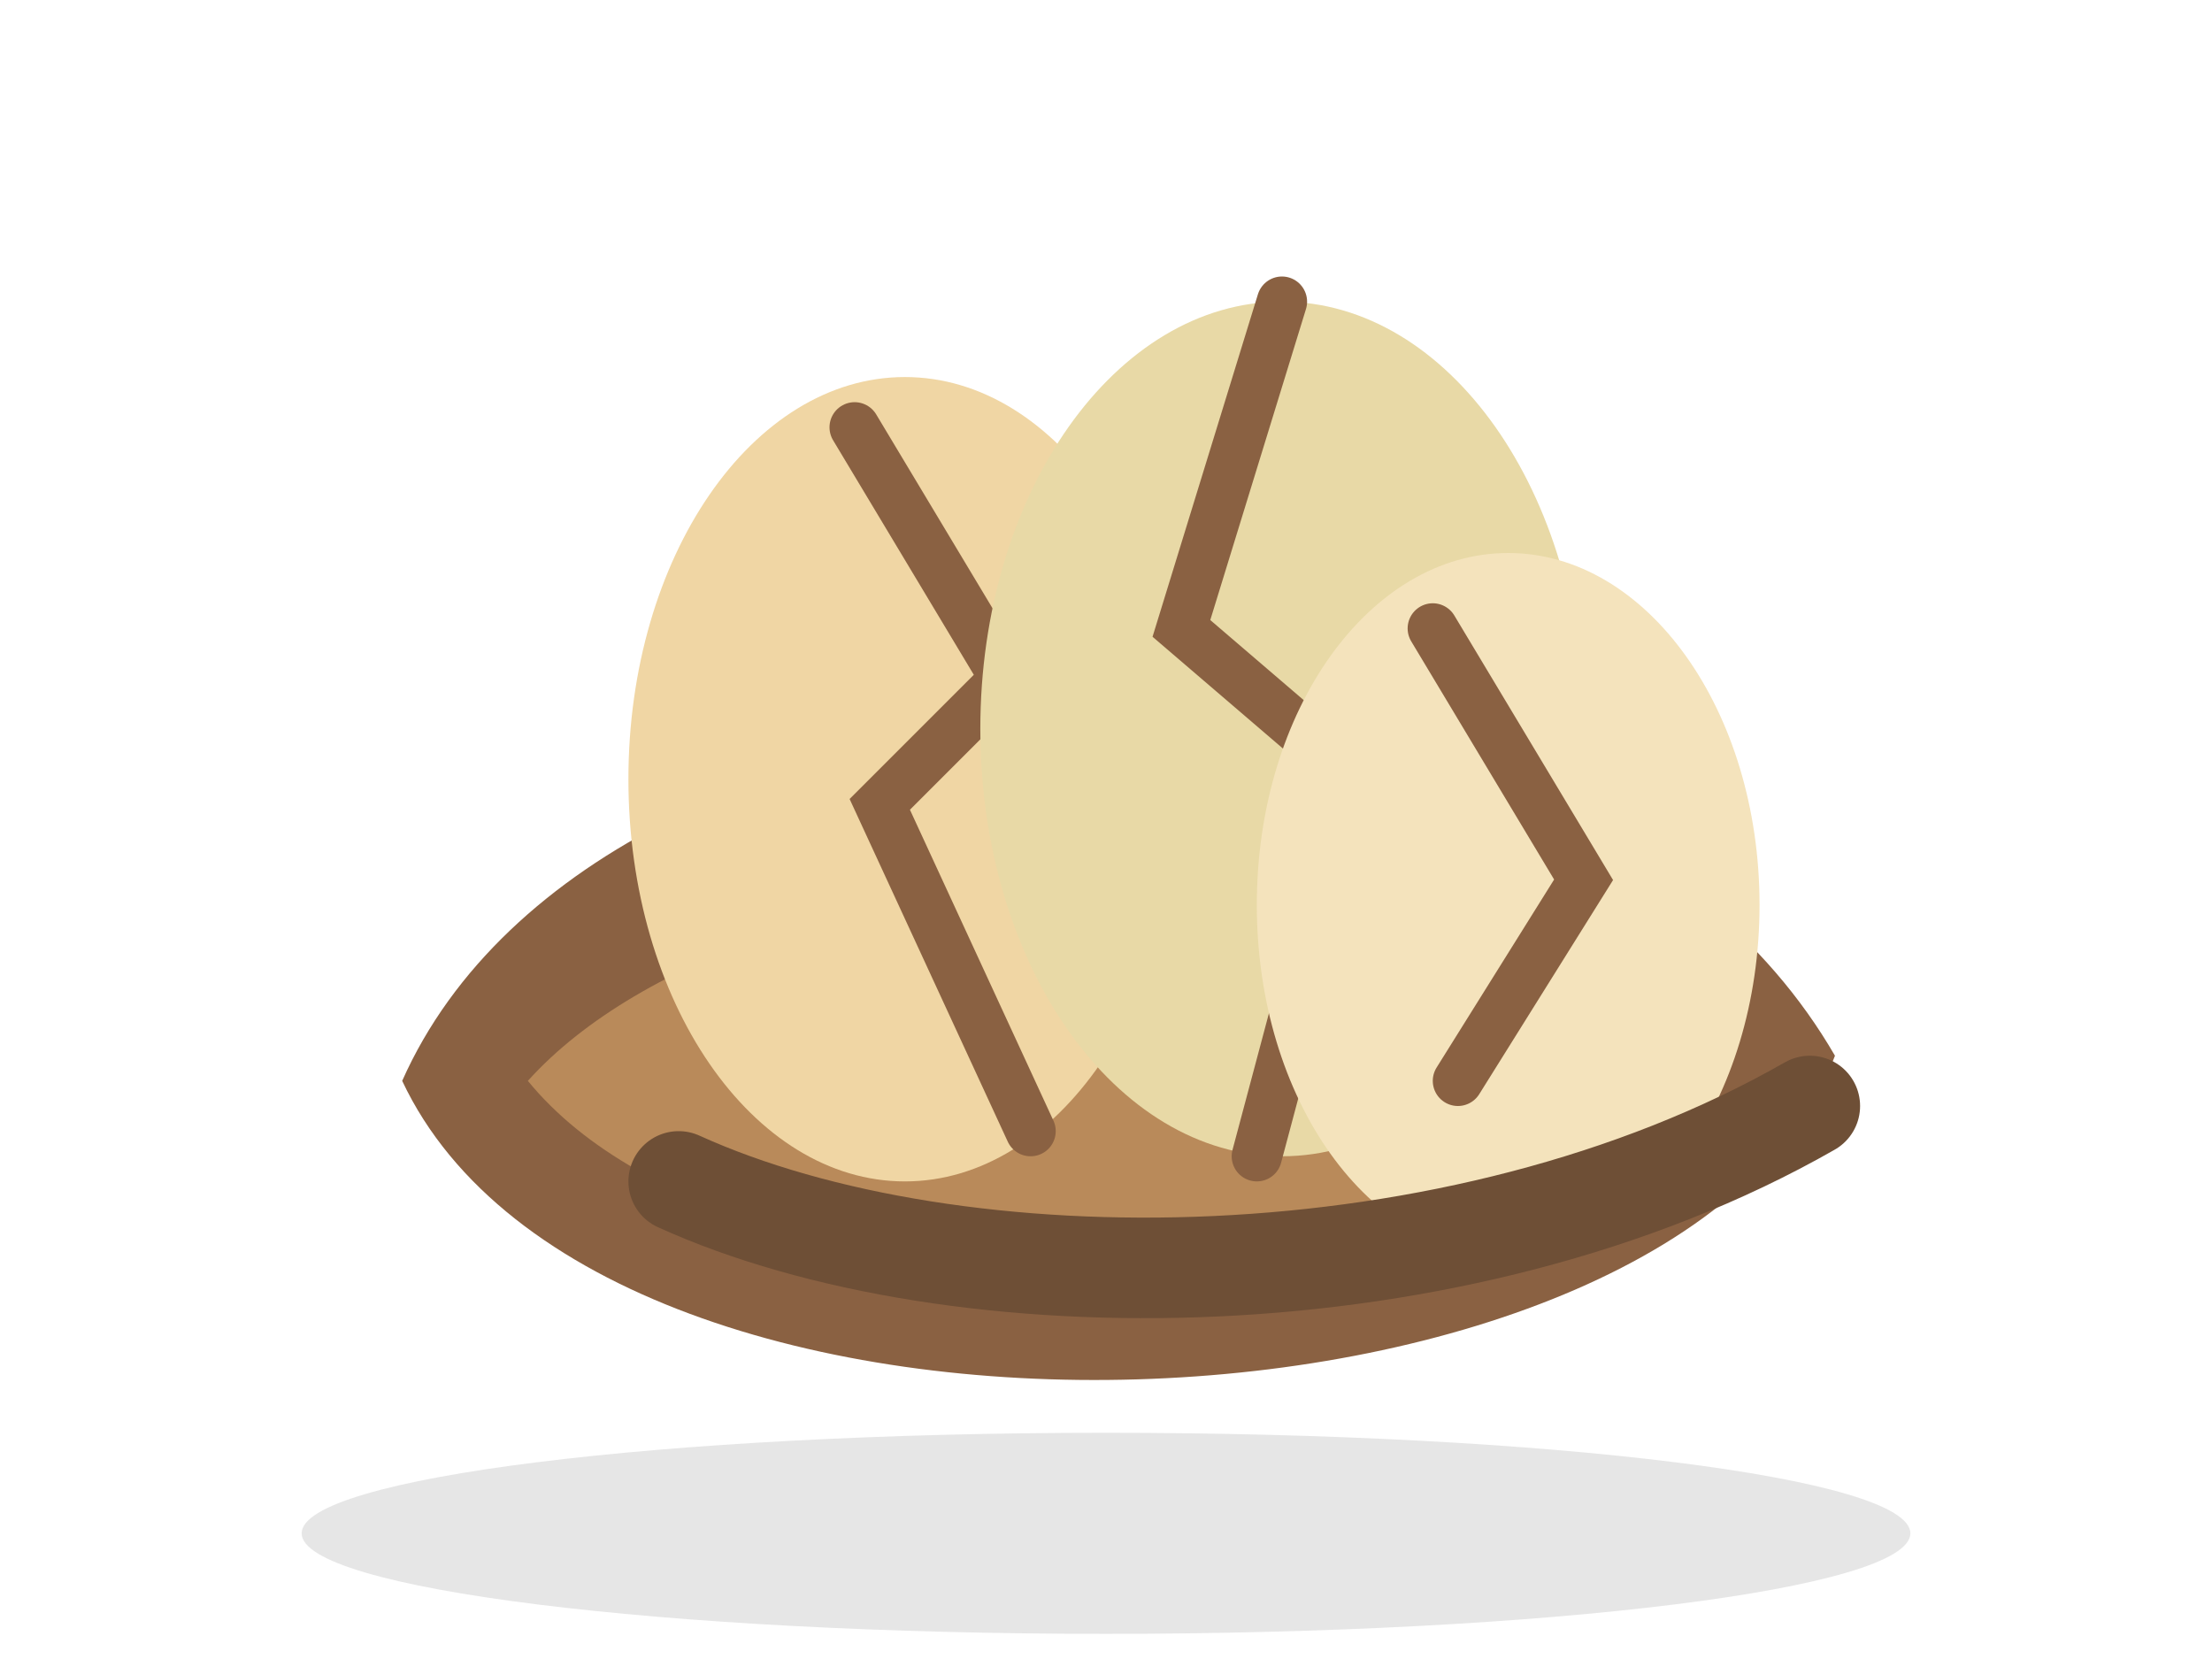
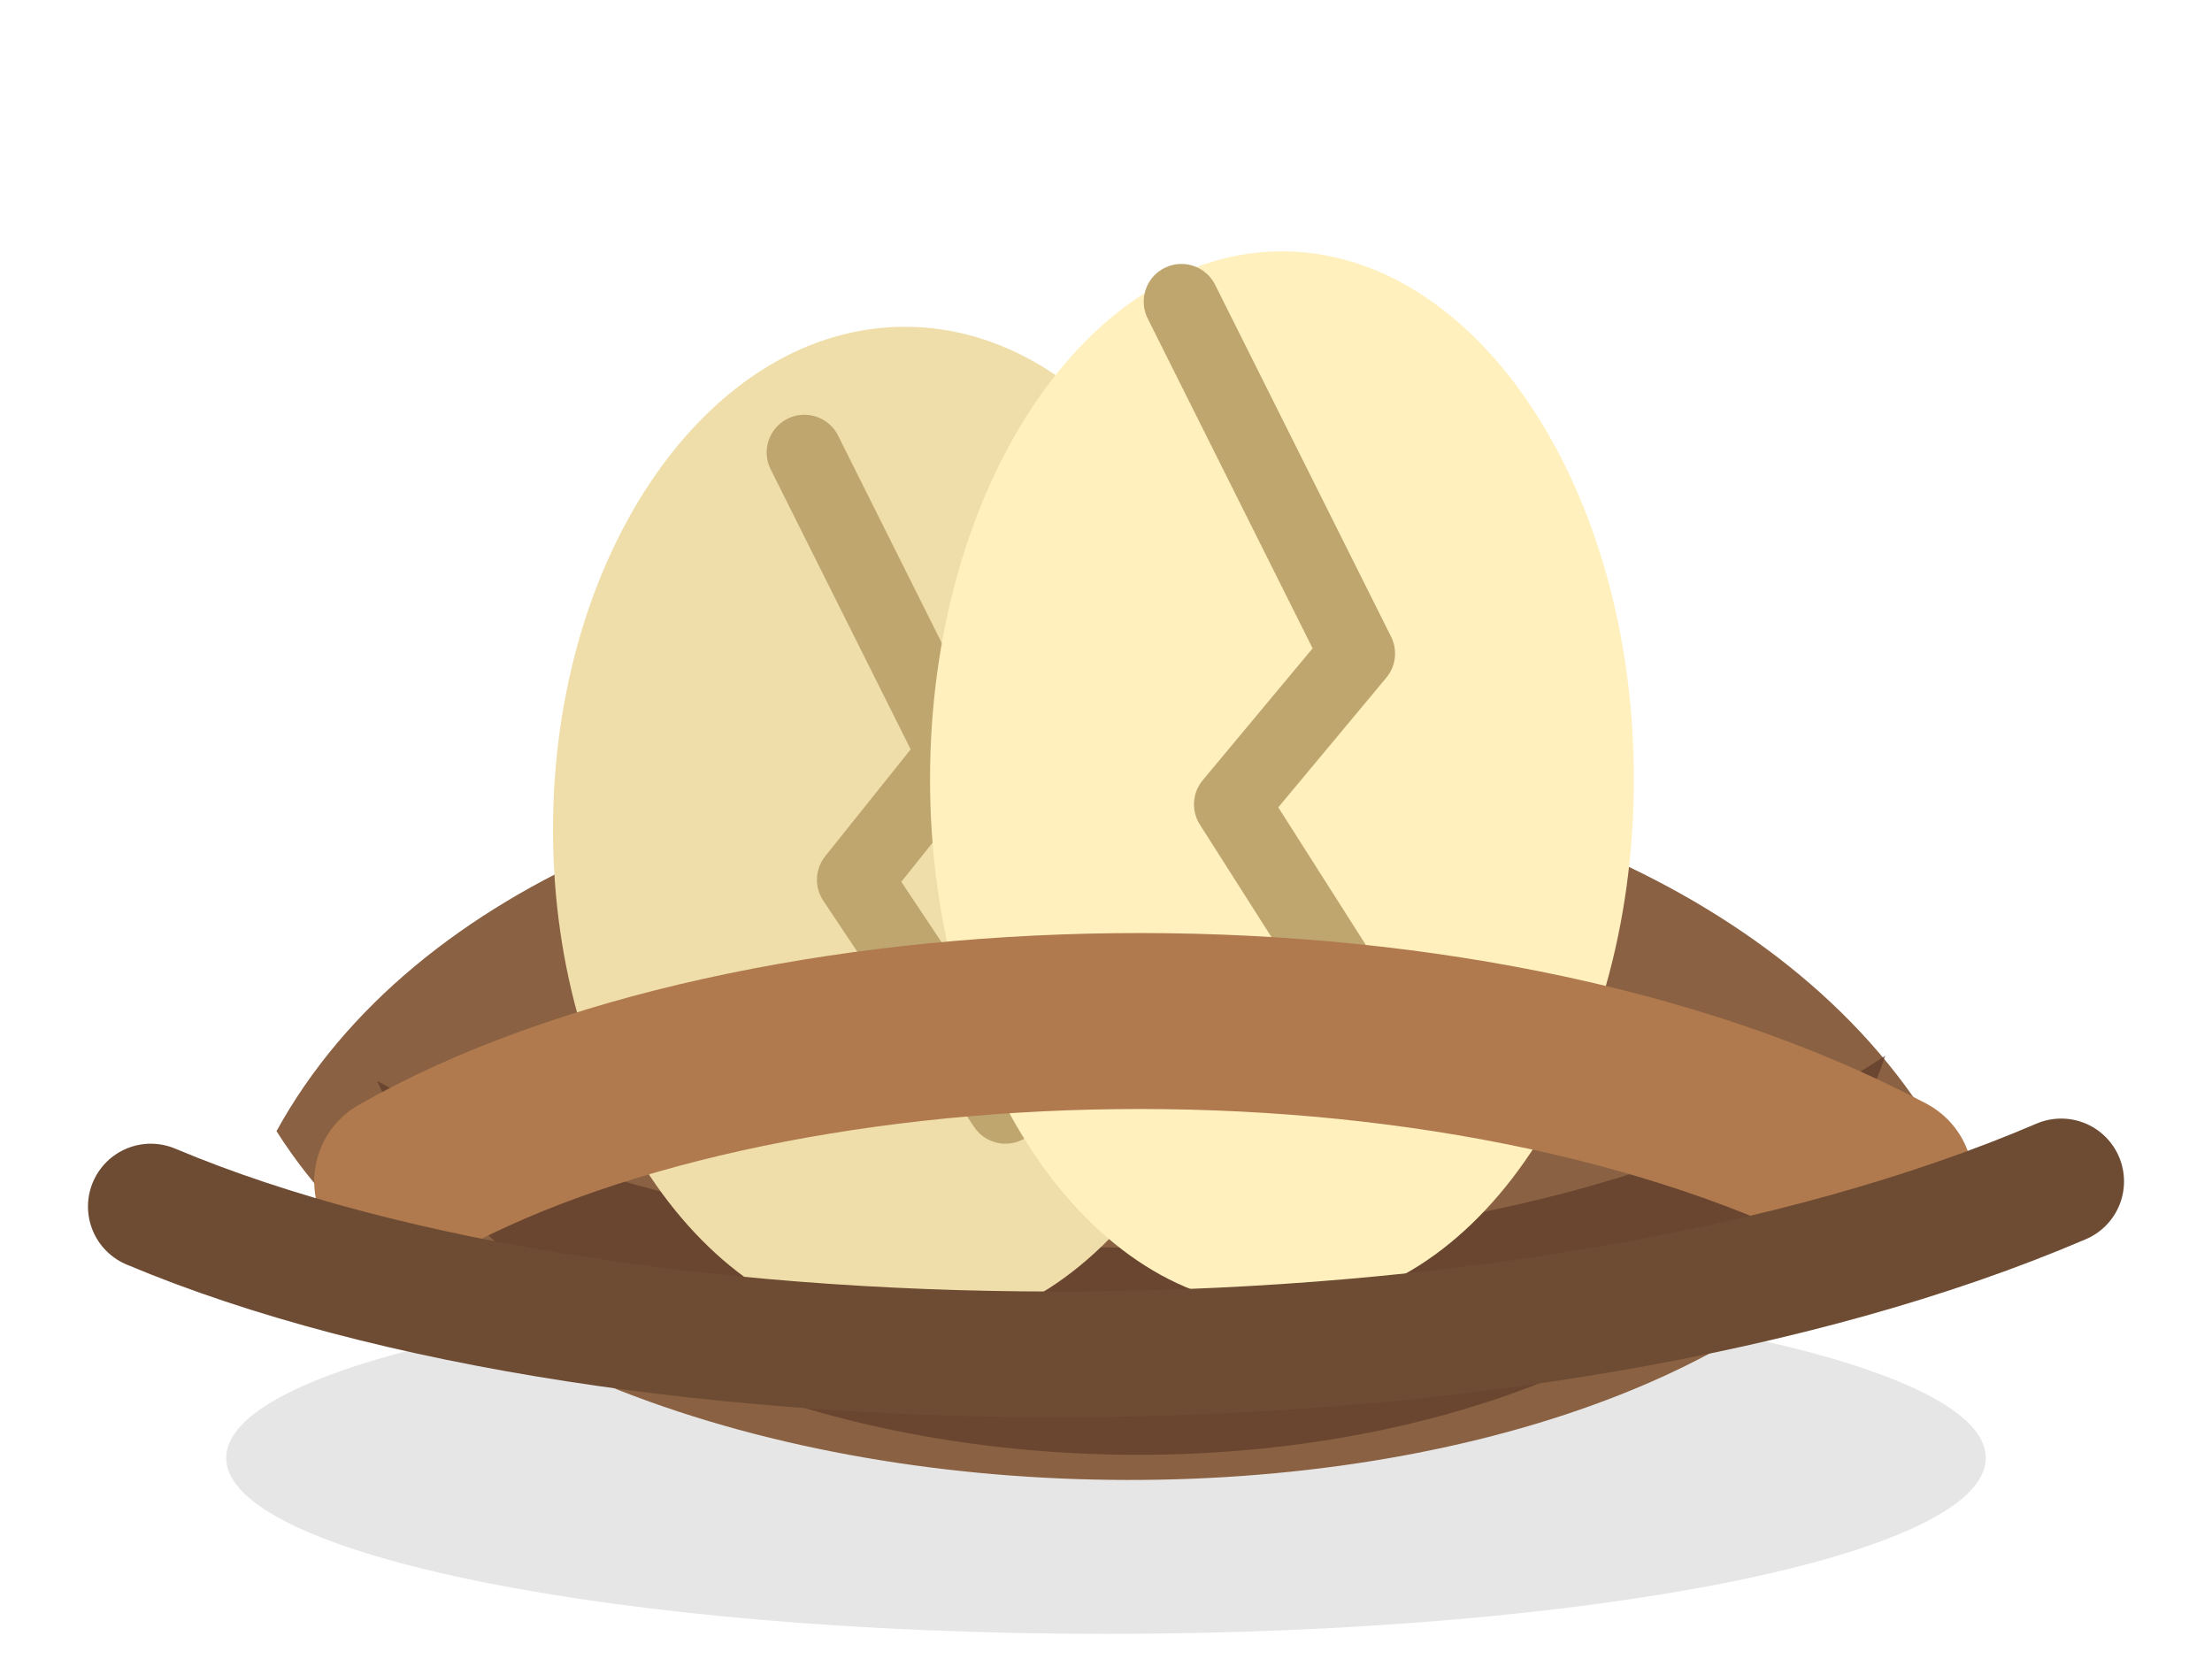
<svg xmlns="http://www.w3.org/2000/svg" width="88" height="66" viewBox="0 0 88 66">
-   <ellipse cx="44" cy="61" rx="32" ry="4" fill="#000000" opacity="0.1" />
-   <path d="M16 43C24 25 62 23 73 42C67 58 24 60 16 43Z" fill="#8a6142" />
-   <path d="M21 43C30 33 59 31 68 43C61 52 30 54 21 43Z" fill="#b98a5a" />
-   <ellipse cx="36" cy="31" rx="11" ry="16" fill="#f0d6a4" />
-   <path d="M34 17L40 27L35 32L41 45" fill="none" stroke="#8a6142" stroke-width="2" stroke-linecap="round" />
-   <ellipse cx="51" cy="29" rx="12" ry="17" fill="#e8d9a6" />
-   <path d="M51 12L47 25L54 31L50 46" fill="none" stroke="#8a6142" stroke-width="2" stroke-linecap="round" />
-   <ellipse cx="60" cy="36" rx="10" ry="14" fill="#f4e3bc" />
-   <path d="M57 25L63 35L58 43" fill="none" stroke="#8a6142" stroke-width="2" stroke-linecap="round" />
-   <path d="M27 47C38 52 58 52 72 44" fill="none" stroke="#6e4f36" stroke-width="4" stroke-linecap="round" />
+   <ellipse cx="44" cy="58" rx="35" ry="7" fill="#000000" opacity="0.1" />
+   <path d="M11 45C22 25 65 25 77 45C69 63 23 64 11 45Z" fill="#8a6142" />
+   <path d="M15 43C31 52 60 52 75 42C68 63 24 63 15 43Z" fill="#5f3d2b" opacity="0.75" />
+   <ellipse cx="36" cy="33" rx="14" ry="20" fill="#f0deaa" />
+   <path d="M32 18L38 30L34 35L40 44" fill="none" stroke="#bfa66f" stroke-width="3" stroke-linecap="round" stroke-linejoin="round" />
+   <ellipse cx="51" cy="31" rx="14" ry="21" fill="#fff0bd" />
+   <path d="M47 12L54 26L49 32L56 43" fill="none" stroke="#bfa66f" stroke-width="3" stroke-linecap="round" stroke-linejoin="round" />
+   <path d="M16 47C30 39 58 38 75 47" fill="none" stroke="#b07a4e" stroke-width="7" stroke-linecap="round" />
+   <path d="M6 48C25 56 61 56 82 47" fill="none" stroke="#6e4c33" stroke-width="5" stroke-linecap="round" />
</svg>
